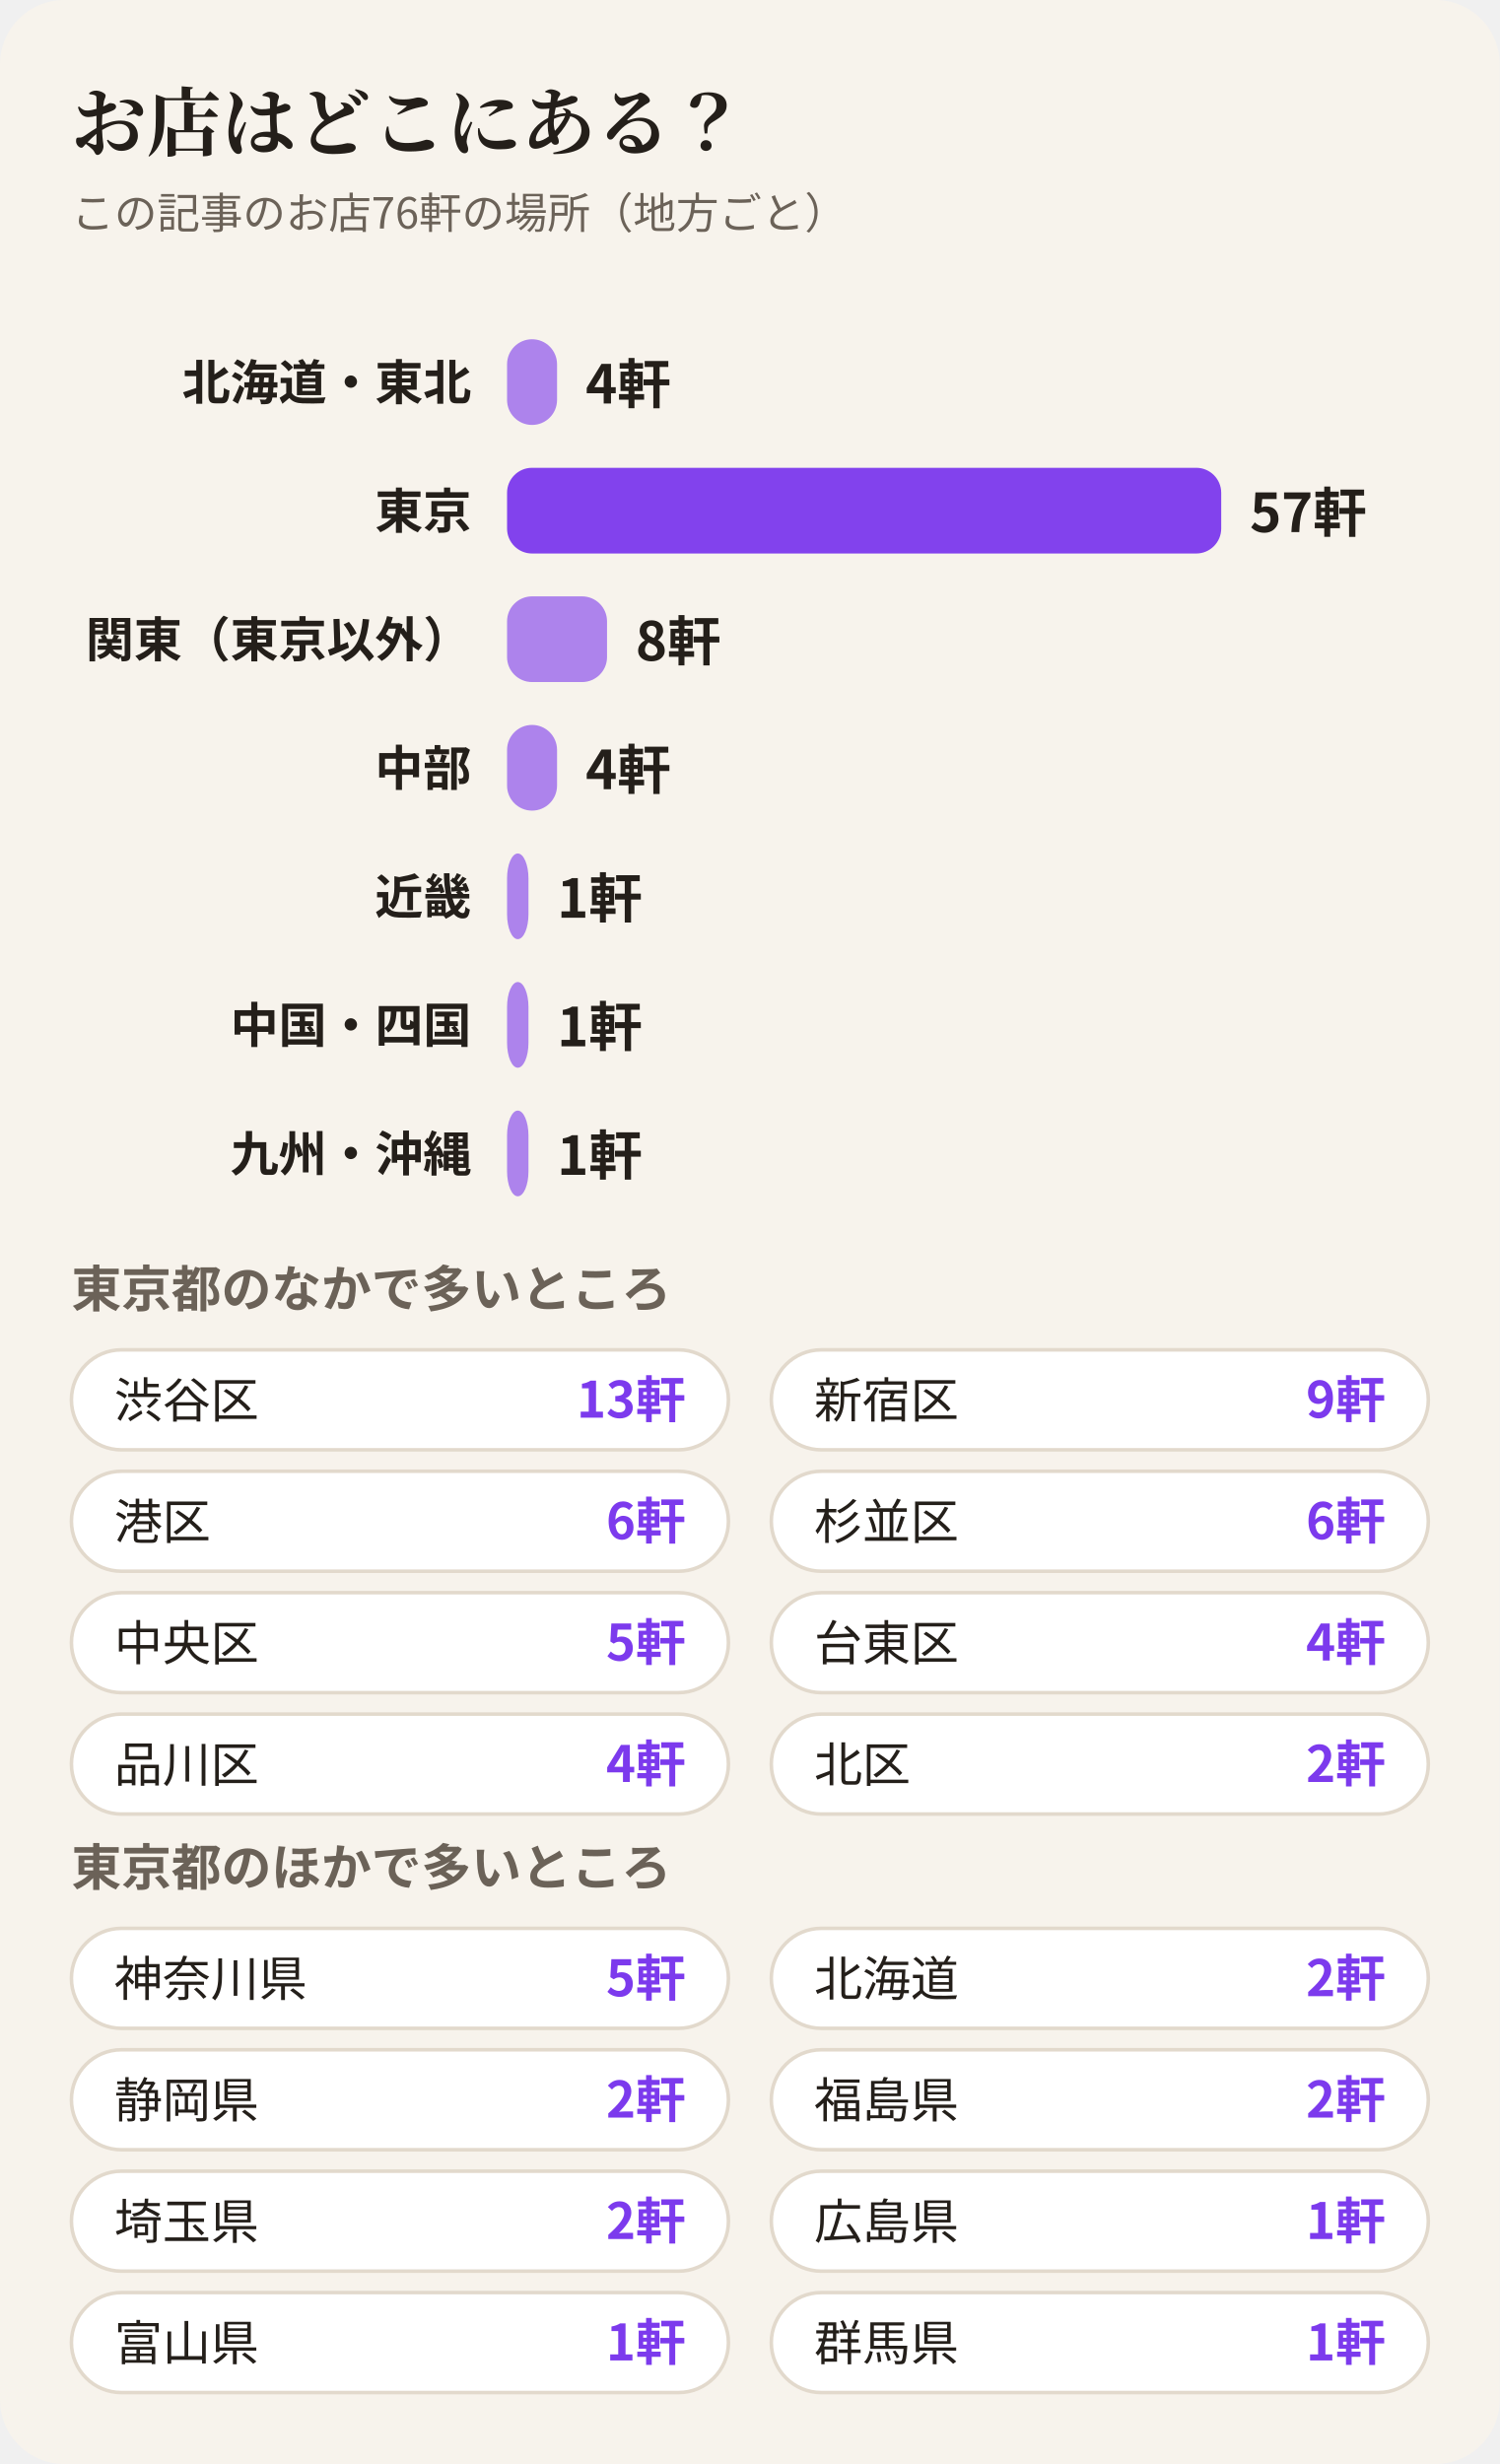
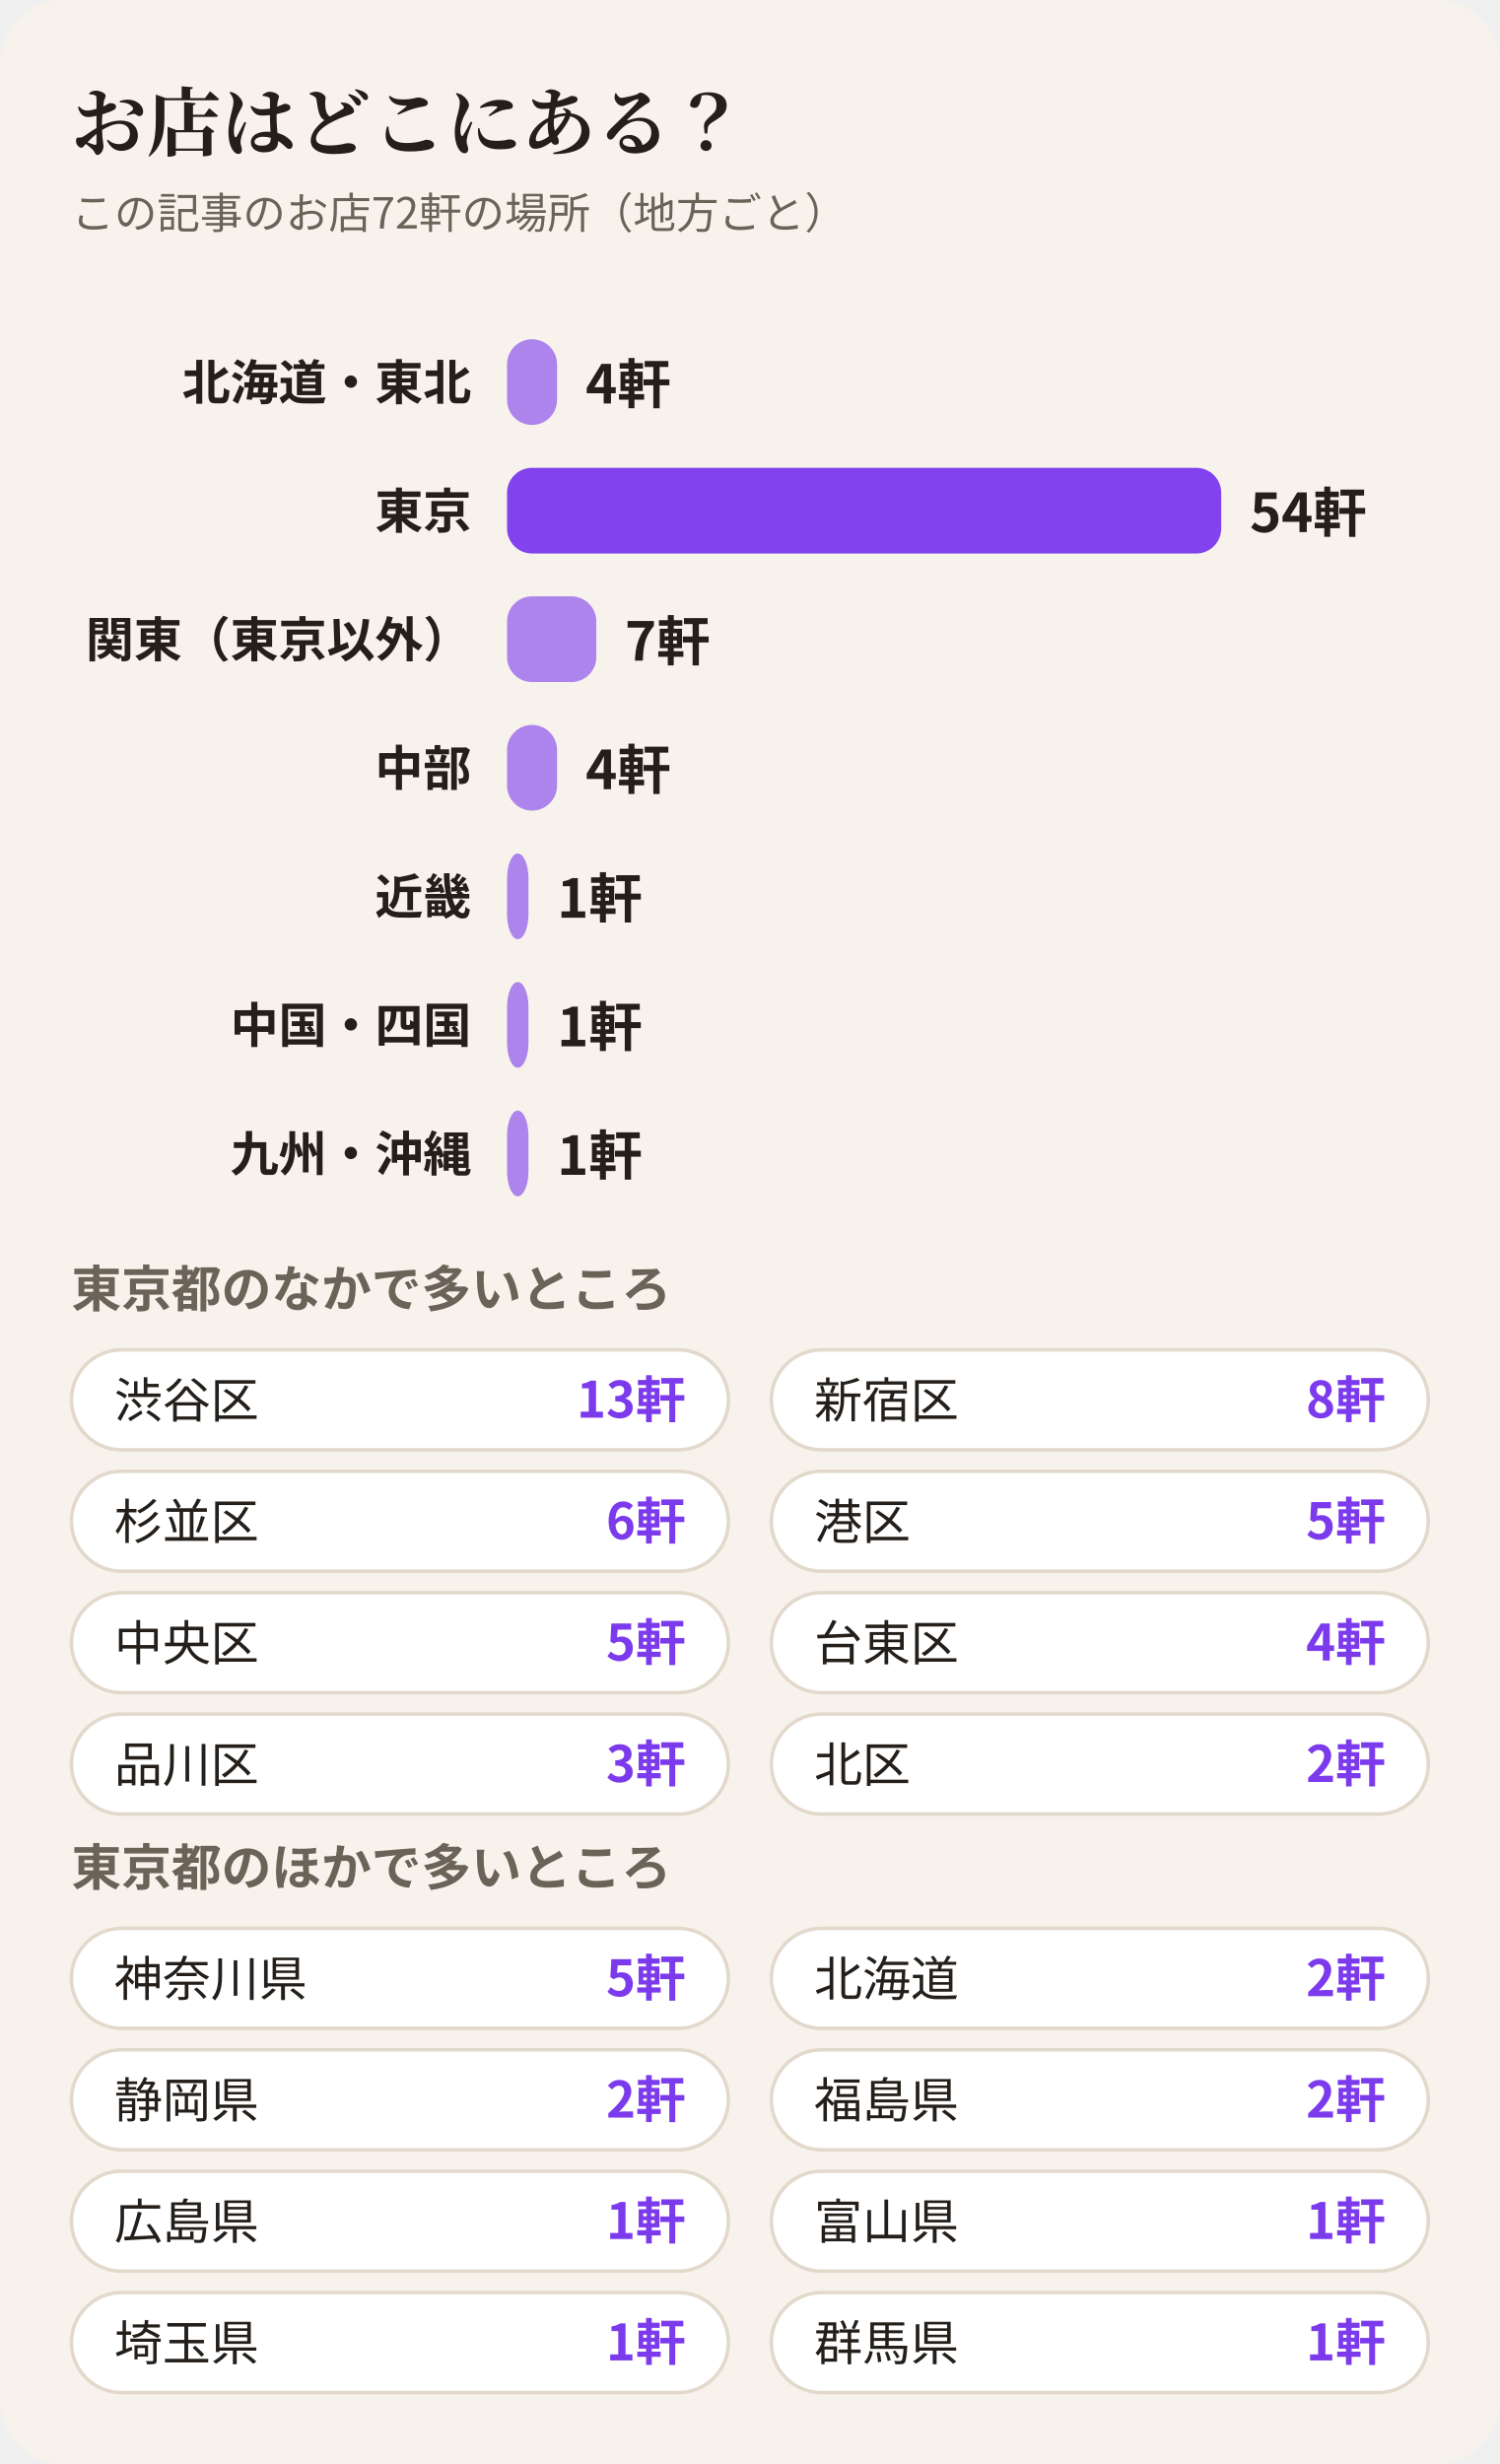
<svg xmlns="http://www.w3.org/2000/svg" viewBox="0 0 420 690" width="420" height="690" font-family="'Hiragino Sans','Noto Sans CJK JP','Noto Sans JP',sans-serif">
  <rect width="420" height="690" rx="18" fill="#F7F3EC" />
  <text x="20" y="42" font-size="21" font-weight="800" fill="#241F1A" font-family="'Hiragino Mincho ProN','Noto Serif CJK JP','Noto Serif JP',serif">お店はどこにある？</text>
-   <text x="20" y="64" font-size="12" fill="#6B6258">この記事のお店76軒の場所（地方ごと）</text>
+   <text x="20" y="64" font-size="12" fill="#6B6258">この記事のお店72軒の場所（地方ごと）</text>
  <text x="132" y="112" font-size="13.5" font-weight="700" text-anchor="end" fill="#241F1A">北海道・東北</text>
  <rect x="142" y="95" width="14" height="24" rx="7" fill="#7c3aed" fill-opacity="0.6" />
  <text x="164" y="113" font-size="15" font-weight="800" fill="#241F1A">4軒</text>
  <text x="132" y="148" font-size="13.5" font-weight="700" text-anchor="end" fill="#241F1A">東京</text>
  <rect x="142" y="131" width="200" height="24" rx="7" fill="#7c3aed" fill-opacity="0.95" />
-   <text x="350" y="149" font-size="15" font-weight="800" fill="#241F1A">57軒</text>
+   <text x="350" y="149" font-size="15" font-weight="800" fill="#241F1A">54軒</text>
  <text x="132" y="184" font-size="13.5" font-weight="700" text-anchor="end" fill="#241F1A">関東（東京以外）</text>
-   <rect x="142" y="167" width="28" height="24" rx="7" fill="#7c3aed" fill-opacity="0.6" />
-   <text x="178" y="185" font-size="15" font-weight="800" fill="#241F1A">8軒</text>
+   <rect x="142" y="167" width="25" height="24" rx="7" fill="#7c3aed" fill-opacity="0.6" />
+   <text x="175" y="185" font-size="15" font-weight="800" fill="#241F1A">7軒</text>
  <text x="132" y="220" font-size="13.5" font-weight="700" text-anchor="end" fill="#241F1A">中部</text>
  <rect x="142" y="203" width="14" height="24" rx="7" fill="#7c3aed" fill-opacity="0.6" />
  <text x="164" y="221" font-size="15" font-weight="800" fill="#241F1A">4軒</text>
  <text x="132" y="256" font-size="13.5" font-weight="700" text-anchor="end" fill="#241F1A">近畿</text>
  <rect x="142" y="239" width="6" height="24" rx="7" fill="#7c3aed" fill-opacity="0.6" />
  <text x="156" y="257" font-size="15" font-weight="800" fill="#241F1A">1軒</text>
  <text x="132" y="292" font-size="13.5" font-weight="700" text-anchor="end" fill="#241F1A">中国・四国</text>
  <rect x="142" y="275" width="6" height="24" rx="7" fill="#7c3aed" fill-opacity="0.6" />
  <text x="156" y="293" font-size="15" font-weight="800" fill="#241F1A">1軒</text>
  <text x="132" y="328" font-size="13.5" font-weight="700" text-anchor="end" fill="#241F1A">九州・沖縄</text>
  <rect x="142" y="311" width="6" height="24" rx="7" fill="#7c3aed" fill-opacity="0.6" />
  <text x="156" y="329" font-size="15" font-weight="800" fill="#241F1A">1軒</text>
  <text x="20" y="366" font-size="14" font-weight="700" fill="#6B6258">東京都のなかで多いところ</text>
  <rect x="20" y="378" width="184" height="28" rx="14" fill="#fff" stroke="#E2D9CC" />
  <text x="32" y="397" font-size="13.5" fill="#241F1A">渋谷区</text>
  <text x="192" y="397" font-size="14" font-weight="800" text-anchor="end" fill="#7c3aed">13軒</text>
  <rect x="216" y="378" width="184" height="28" rx="14" fill="#fff" stroke="#E2D9CC" />
  <text x="228" y="397" font-size="13.5" fill="#241F1A">新宿区</text>
-   <text x="388" y="397" font-size="14" font-weight="800" text-anchor="end" fill="#7c3aed">9軒</text>
+   <text x="388" y="397" font-size="14" font-weight="800" text-anchor="end" fill="#7c3aed">8軒</text>
  <rect x="20" y="412" width="184" height="28" rx="14" fill="#fff" stroke="#E2D9CC" />
-   <text x="32" y="431" font-size="13.5" fill="#241F1A">港区</text>
+   <text x="32" y="431" font-size="13.5" fill="#241F1A">杉並区</text>
  <text x="192" y="431" font-size="14" font-weight="800" text-anchor="end" fill="#7c3aed">6軒</text>
  <rect x="216" y="412" width="184" height="28" rx="14" fill="#fff" stroke="#E2D9CC" />
-   <text x="228" y="431" font-size="13.5" fill="#241F1A">杉並区</text>
-   <text x="388" y="431" font-size="14" font-weight="800" text-anchor="end" fill="#7c3aed">6軒</text>
+   <text x="228" y="431" font-size="13.5" fill="#241F1A">港区</text>
+   <text x="388" y="431" font-size="14" font-weight="800" text-anchor="end" fill="#7c3aed">5軒</text>
  <rect x="20" y="446" width="184" height="28" rx="14" fill="#fff" stroke="#E2D9CC" />
  <text x="32" y="465" font-size="13.5" fill="#241F1A">中央区</text>
  <text x="192" y="465" font-size="14" font-weight="800" text-anchor="end" fill="#7c3aed">5軒</text>
  <rect x="216" y="446" width="184" height="28" rx="14" fill="#fff" stroke="#E2D9CC" />
  <text x="228" y="465" font-size="13.5" fill="#241F1A">台東区</text>
  <text x="388" y="465" font-size="14" font-weight="800" text-anchor="end" fill="#7c3aed">4軒</text>
  <rect x="20" y="480" width="184" height="28" rx="14" fill="#fff" stroke="#E2D9CC" />
  <text x="32" y="499" font-size="13.5" fill="#241F1A">品川区</text>
-   <text x="192" y="499" font-size="14" font-weight="800" text-anchor="end" fill="#7c3aed">4軒</text>
+   <text x="192" y="499" font-size="14" font-weight="800" text-anchor="end" fill="#7c3aed">3軒</text>
  <rect x="216" y="480" width="184" height="28" rx="14" fill="#fff" stroke="#E2D9CC" />
  <text x="228" y="499" font-size="13.5" fill="#241F1A">北区</text>
  <text x="388" y="499" font-size="14" font-weight="800" text-anchor="end" fill="#7c3aed">2軒</text>
  <text x="20" y="528" font-size="14" font-weight="700" fill="#6B6258">東京都のほかで多いところ</text>
  <rect x="20" y="540" width="184" height="28" rx="14" fill="#fff" stroke="#E2D9CC" />
  <text x="32" y="559" font-size="13.5" fill="#241F1A">神奈川県</text>
  <text x="192" y="559" font-size="14" font-weight="800" text-anchor="end" fill="#7c3aed">5軒</text>
  <rect x="216" y="540" width="184" height="28" rx="14" fill="#fff" stroke="#E2D9CC" />
  <text x="228" y="559" font-size="13.5" fill="#241F1A">北海道</text>
  <text x="388" y="559" font-size="14" font-weight="800" text-anchor="end" fill="#7c3aed">2軒</text>
  <rect x="20" y="574" width="184" height="28" rx="14" fill="#fff" stroke="#E2D9CC" />
  <text x="32" y="593" font-size="13.5" fill="#241F1A">静岡県</text>
  <text x="192" y="593" font-size="14" font-weight="800" text-anchor="end" fill="#7c3aed">2軒</text>
  <rect x="216" y="574" width="184" height="28" rx="14" fill="#fff" stroke="#E2D9CC" />
  <text x="228" y="593" font-size="13.5" fill="#241F1A">福島県</text>
  <text x="388" y="593" font-size="14" font-weight="800" text-anchor="end" fill="#7c3aed">2軒</text>
  <rect x="20" y="608" width="184" height="28" rx="14" fill="#fff" stroke="#E2D9CC" />
-   <text x="32" y="627" font-size="13.5" fill="#241F1A">埼玉県</text>
-   <text x="192" y="627" font-size="14" font-weight="800" text-anchor="end" fill="#7c3aed">2軒</text>
+   <text x="32" y="627" font-size="13.5" fill="#241F1A">広島県</text>
+   <text x="192" y="627" font-size="14" font-weight="800" text-anchor="end" fill="#7c3aed">1軒</text>
  <rect x="216" y="608" width="184" height="28" rx="14" fill="#fff" stroke="#E2D9CC" />
-   <text x="228" y="627" font-size="13.5" fill="#241F1A">広島県</text>
+   <text x="228" y="627" font-size="13.5" fill="#241F1A">富山県</text>
  <text x="388" y="627" font-size="14" font-weight="800" text-anchor="end" fill="#7c3aed">1軒</text>
  <rect x="20" y="642" width="184" height="28" rx="14" fill="#fff" stroke="#E2D9CC" />
-   <text x="32" y="661" font-size="13.5" fill="#241F1A">富山県</text>
+   <text x="32" y="661" font-size="13.5" fill="#241F1A">埼玉県</text>
  <text x="192" y="661" font-size="14" font-weight="800" text-anchor="end" fill="#7c3aed">1軒</text>
  <rect x="216" y="642" width="184" height="28" rx="14" fill="#fff" stroke="#E2D9CC" />
  <text x="228" y="661" font-size="13.5" fill="#241F1A">群馬県</text>
  <text x="388" y="661" font-size="14" font-weight="800" text-anchor="end" fill="#7c3aed">1軒</text>
</svg>
